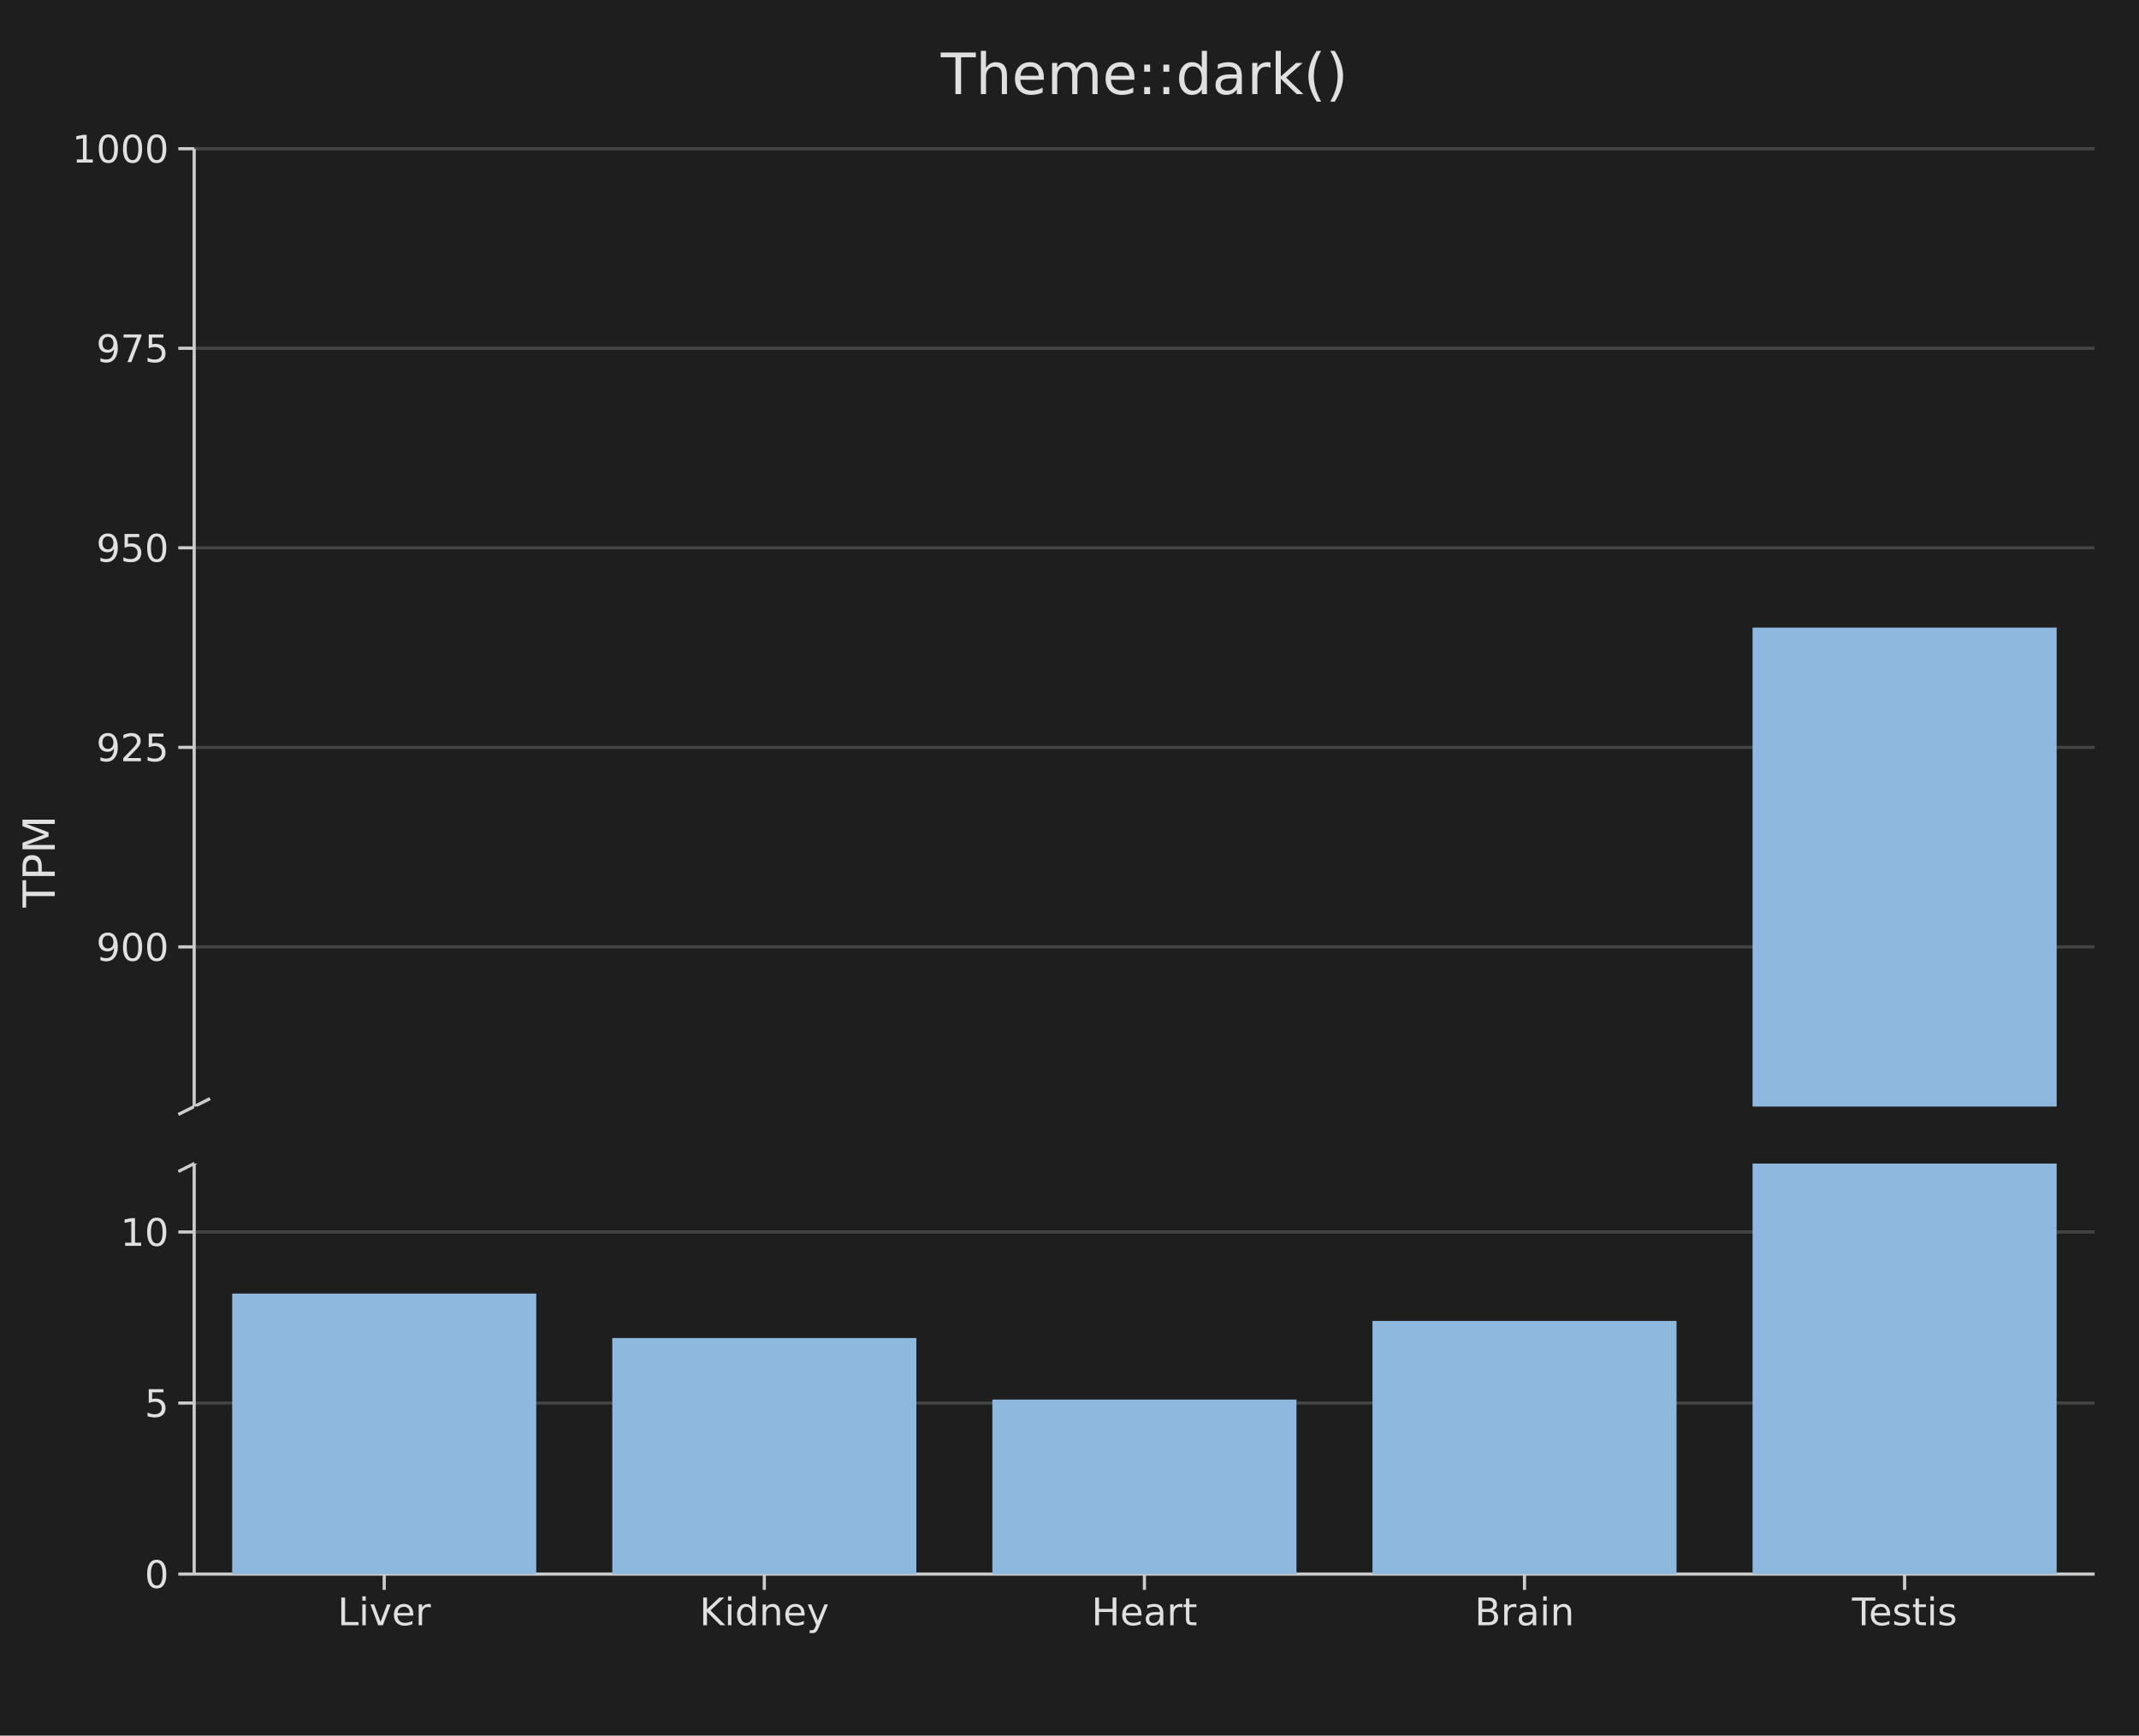
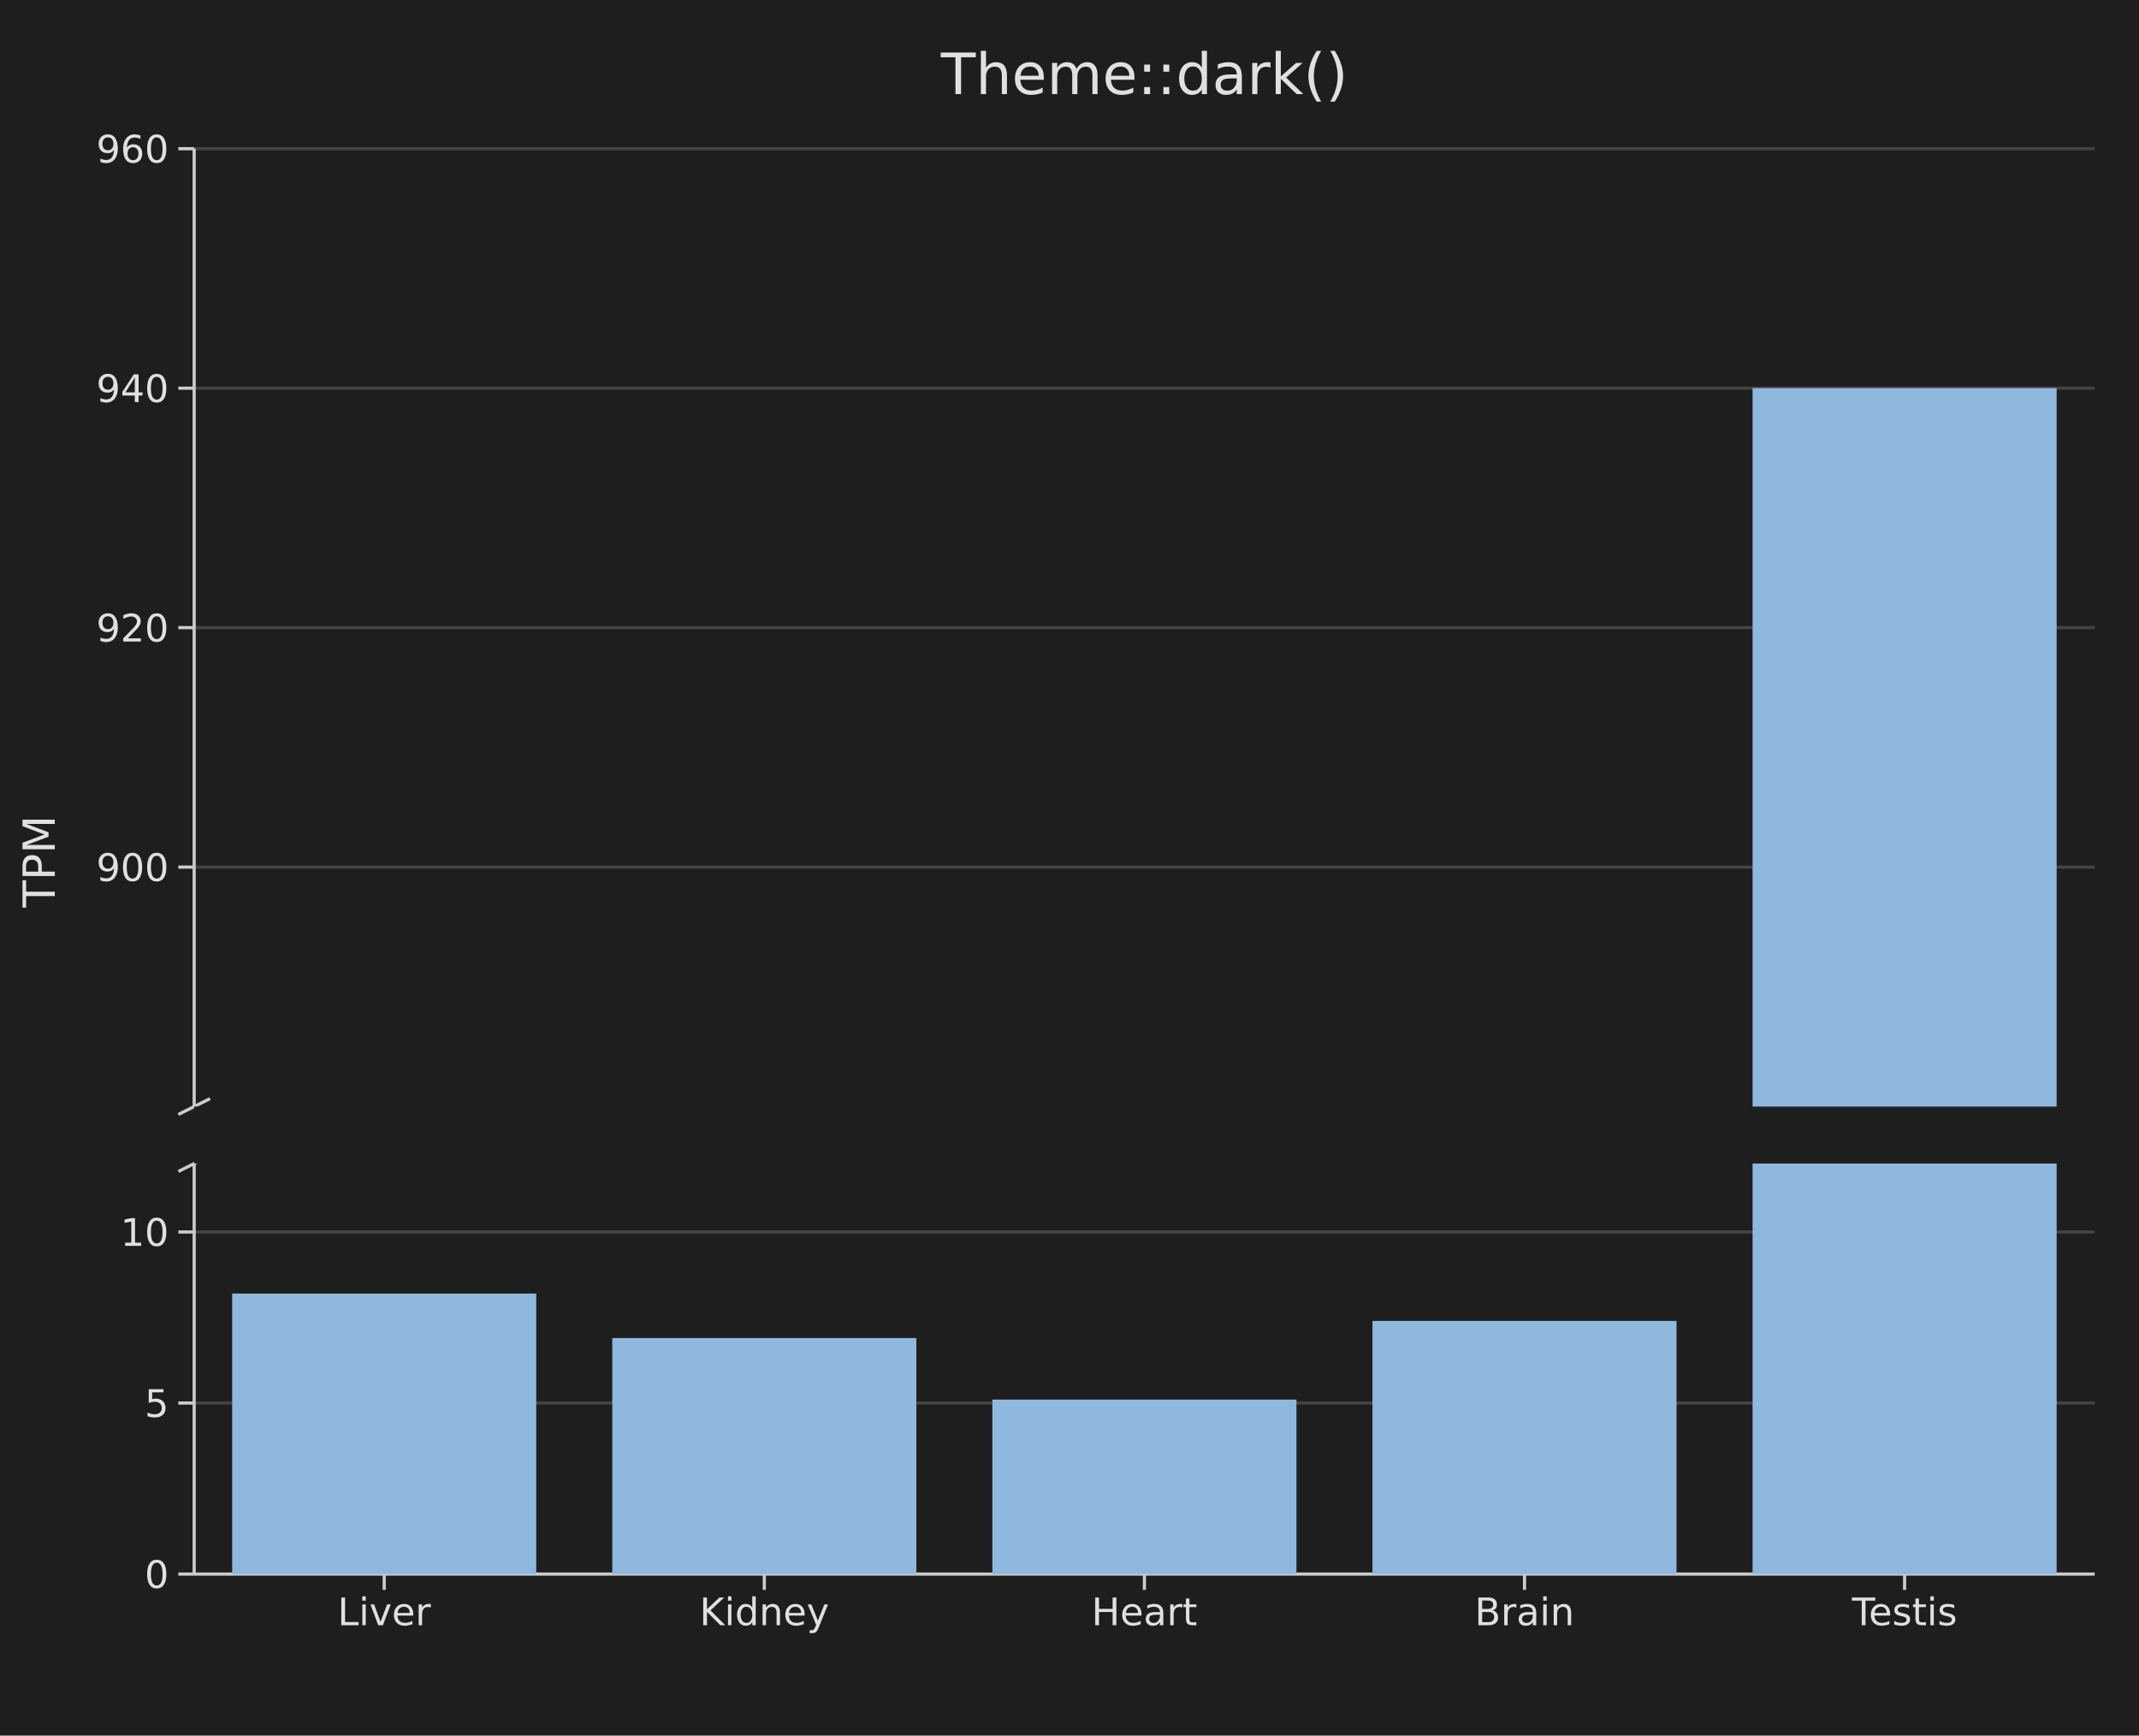
<svg xmlns="http://www.w3.org/2000/svg" width="675.3" height="547.95" font-family="DejaVu Sans, Verdana, Liberation Sans, Arial, sans-serif" fill="#e0e0e0">
  <rect width="100%" height="100%" fill="#1e1e1e" />
  <defs>
-     <clipPath id="kuva-clip-6">
+     <clipPath id="kuva-clip-7">
      <rect x="61.3" y="46.95" width="600" height="450" />
    </clipPath>
  </defs>
  <line x1="61.3" y1="442.95" x2="661.3" y2="442.95" stroke="#444444" stroke-width="1" />
  <line x1="61.3" y1="388.95" x2="661.3" y2="388.95" stroke="#444444" stroke-width="1" />
-   <line x1="61.3" y1="298.95" x2="661.3" y2="298.95" stroke="#444444" stroke-width="1" />
-   <line x1="61.3" y1="235.95" x2="661.3" y2="235.95" stroke="#444444" stroke-width="1" />
-   <line x1="61.3" y1="172.95" x2="661.3" y2="172.95" stroke="#444444" stroke-width="1" />
-   <line x1="61.3" y1="109.95" x2="661.3" y2="109.95" stroke="#444444" stroke-width="1" />
+   <line x1="61.3" y1="273.75" x2="661.3" y2="273.75" stroke="#444444" stroke-width="1" />
+   <line x1="61.3" y1="198.15" x2="661.3" y2="198.15" stroke="#444444" stroke-width="1" />
+   <line x1="61.3" y1="122.55" x2="661.3" y2="122.55" stroke="#444444" stroke-width="1" />
  <line x1="61.3" y1="46.95" x2="661.3" y2="46.95" stroke="#444444" stroke-width="1" />
  <line x1="61.3" y1="496.95" x2="661.3" y2="496.95" stroke="#cccccc" stroke-width="1" />
  <line x1="61.3" y1="496.95" x2="61.3" y2="367.35" stroke="#cccccc" stroke-width="1" />
  <line x1="61.3" y1="349.35" x2="61.3" y2="46.95" stroke="#cccccc" stroke-width="1" />
  <line x1="56.3" y1="369.85" x2="66.3" y2="364.85" stroke="#cccccc" stroke-width="1" />
  <line x1="56.3" y1="351.85" x2="66.3" y2="346.85" stroke="#cccccc" stroke-width="1" />
  <text x="121.3" y="513.09" font-size="12" text-anchor="middle">Liver</text>
  <line x1="121.3" y1="496.95" x2="121.3" y2="501.95" stroke="#cccccc" stroke-width="1" />
  <text x="241.3" y="513.09" font-size="12" text-anchor="middle">Kidney</text>
  <line x1="241.3" y1="496.95" x2="241.3" y2="501.95" stroke="#cccccc" stroke-width="1" />
  <text x="361.3" y="513.09" font-size="12" text-anchor="middle">Heart</text>
  <line x1="361.3" y1="496.95" x2="361.3" y2="501.95" stroke="#cccccc" stroke-width="1" />
  <text x="481.3" y="513.09" font-size="12" text-anchor="middle">Brain</text>
  <line x1="481.3" y1="496.95" x2="481.3" y2="501.95" stroke="#cccccc" stroke-width="1" />
  <text x="601.3" y="513.09" font-size="12" text-anchor="middle">Testis</text>
  <line x1="601.3" y1="496.95" x2="601.3" y2="501.95" stroke="#cccccc" stroke-width="1" />
  <line x1="56.3" y1="496.95" x2="61.3" y2="496.95" stroke="#cccccc" stroke-width="1" />
  <text x="53.3" y="501.33" font-size="12" text-anchor="end">0</text>
  <line x1="56.3" y1="442.95" x2="61.3" y2="442.95" stroke="#cccccc" stroke-width="1" />
  <text x="53.3" y="447.33" font-size="12" text-anchor="end">5</text>
  <line x1="56.3" y1="388.95" x2="61.3" y2="388.95" stroke="#cccccc" stroke-width="1" />
  <text x="53.3" y="393.33" font-size="12" text-anchor="end">10</text>
-   <line x1="56.3" y1="298.95" x2="61.3" y2="298.95" stroke="#cccccc" stroke-width="1" />
-   <text x="53.3" y="303.33" font-size="12" text-anchor="end">900</text>
-   <line x1="56.3" y1="235.95" x2="61.3" y2="235.95" stroke="#cccccc" stroke-width="1" />
-   <text x="53.3" y="240.33" font-size="12" text-anchor="end">925</text>
-   <line x1="56.3" y1="172.95" x2="61.3" y2="172.95" stroke="#cccccc" stroke-width="1" />
-   <text x="53.3" y="177.33" font-size="12" text-anchor="end">950</text>
-   <line x1="56.3" y1="109.95" x2="61.3" y2="109.95" stroke="#cccccc" stroke-width="1" />
-   <text x="53.3" y="114.33" font-size="12" text-anchor="end">975</text>
+   <line x1="56.3" y1="273.75" x2="61.3" y2="273.75" stroke="#cccccc" stroke-width="1" />
+   <text x="53.3" y="278.13" font-size="12" text-anchor="end">900</text>
+   <line x1="56.3" y1="198.15" x2="61.3" y2="198.15" stroke="#cccccc" stroke-width="1" />
+   <text x="53.3" y="202.53" font-size="12" text-anchor="end">920</text>
+   <line x1="56.3" y1="122.55" x2="61.3" y2="122.55" stroke="#cccccc" stroke-width="1" />
+   <text x="53.3" y="126.93" font-size="12" text-anchor="end">940</text>
  <line x1="56.3" y1="46.95" x2="61.3" y2="46.95" stroke="#cccccc" stroke-width="1" />
-   <text x="53.3" y="51.33" font-size="12" text-anchor="end">1000</text>
+   <text x="53.3" y="51.33" font-size="12" text-anchor="end">960</text>
  <text x="17.3" y="271.95" font-size="14" text-anchor="middle" transform="rotate(-90,17.3,271.95)">TPM</text>
  <text x="361.3" y="29.71" font-size="18" text-anchor="middle">Theme::dark()</text>
-   <g clip-path="url(#kuva-clip-6)">
+   <g clip-path="url(#kuva-clip-7)">
    <rect x="73.3" y="408.39" width="96" height="88.56" fill="#8fb8de" />
    <rect x="193.3" y="422.43" width="96" height="74.52" fill="#8fb8de" />
    <rect x="313.3" y="441.87" width="96" height="55.08" fill="#8fb8de" />
    <rect x="433.3" y="417.03" width="96" height="79.92" fill="#8fb8de" />
-     <rect x="553.3" y="198.15" width="96" height="298.8" fill="#8fb8de" />
+     <rect x="553.3" y="122.55" width="96" height="374.4" fill="#8fb8de" />
    <rect x="61.3" y="349.35" width="600" height="18" fill="#1e1e1e" />
  </g>
</svg>
